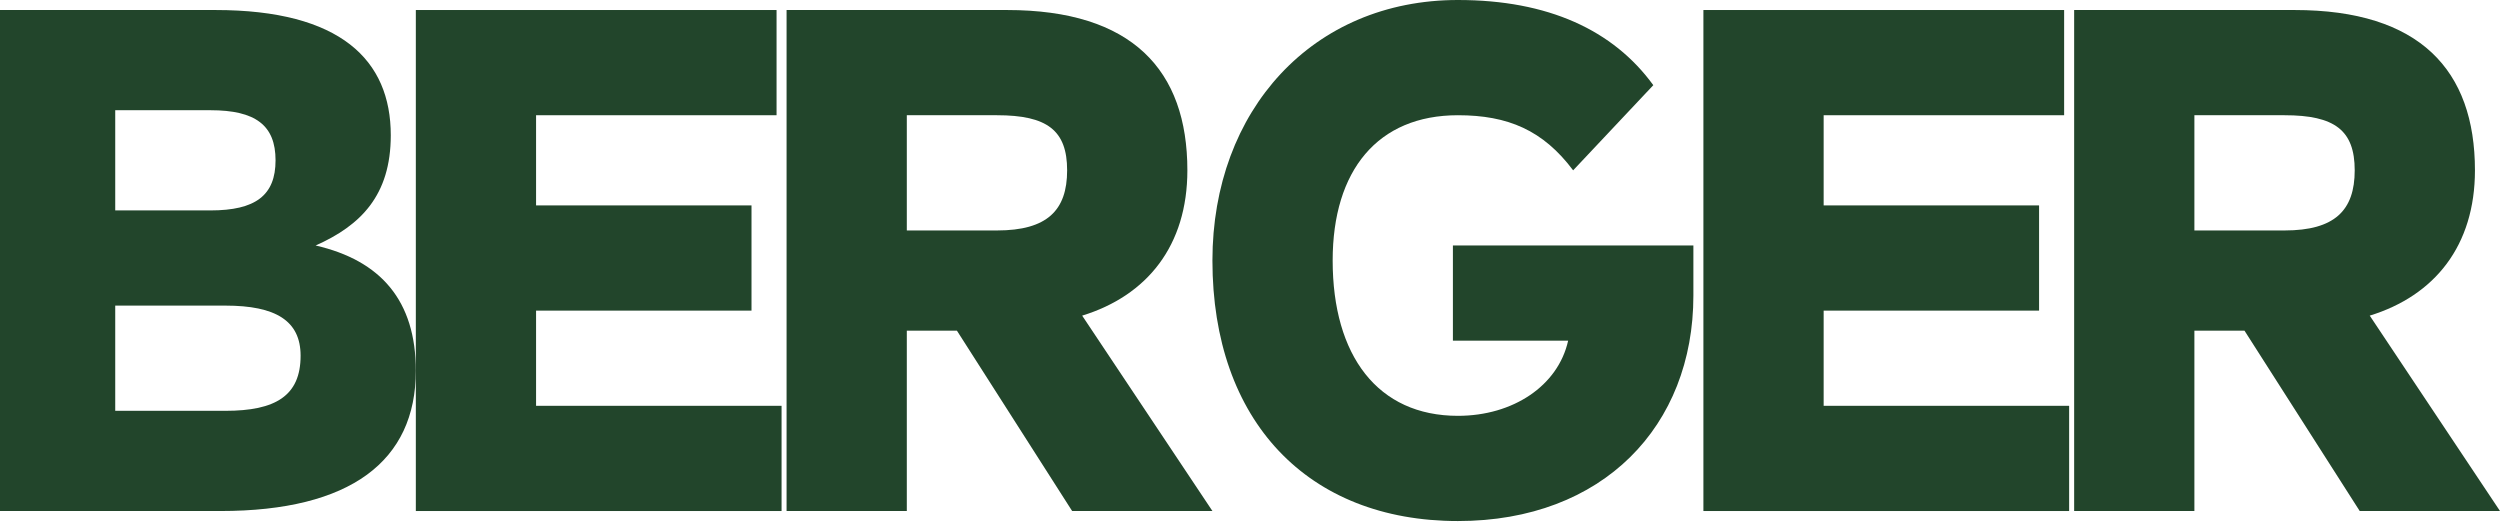
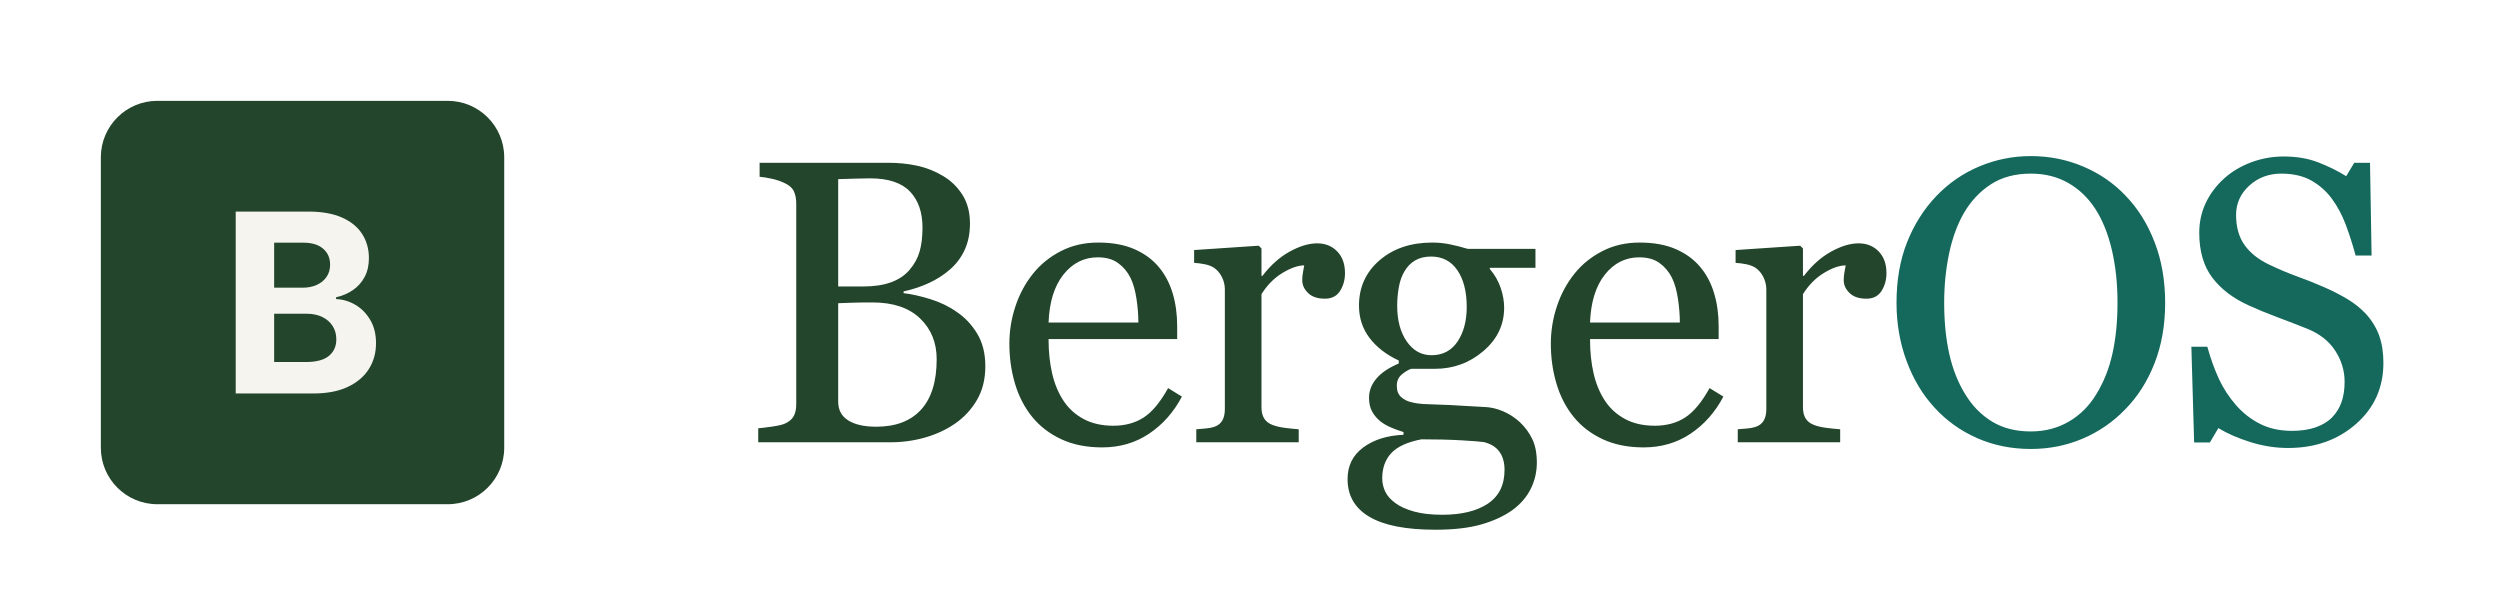
- <svg xmlns="http://www.w3.org/2000/svg" viewBox="0 0 499 104" role="img" aria-label="BERGER">
-   <g fill="#22452b" fill-rule="evenodd">
-     <path transform="translate(0 2)" d="M0 0H43C68 0 78 10 78 25C78 37 72 43 63 47C76 50 83 58 83 72C83 90 70 100 44 100H0ZM23 20V40H42C51 40 55 37 55 30C55 23 51 20 42 20ZM23 59V80H45C55 80 60 77 60 69C60 62 55 59 45 59Z" />
-     <path transform="translate(83 2)" d="M0 0H72V21H24V39H67V60H24V79H73V100H0Z" />
-     <path transform="translate(157 2)" d="M0 0H44C69 0 80 12 80 32C80 47 72 57 59 61L85 100H57L34 64H24V100H0ZM24 21V44H42C52 44 56 40 56 32C56 24 52 21 42 21Z" />
-     <path transform="translate(242 2)" d="M88 15L72 32C66 24 59 21 49 21C33 21 24 32 24 50C24 69 33 81 49 81C60 81 69 75 71 66H48V47H96V57C96 83 78 102 49 102C19 102 0 82 0 50C0 20 20 -2 49 -2C67 -2 80 4 88 15Z" />
-     <path transform="translate(340 2)" d="M0 0H72V21H24V39H67V60H24V79H73V100H0Z" />
-     <path transform="translate(414 2)" d="M0 0H44C69 0 80 12 80 32C80 47 72 57 59 61L85 100H57L34 64H24V100H0ZM24 21V44H42C52 44 56 40 56 32C56 24 52 21 42 21Z" />
-   </g>
+ <svg xmlns="http://www.w3.org/2000/svg" viewBox="0 0 594.98 144.0" width="594.98" height="144.0" role="img" aria-label="BergerOS">
+   <rect x="24.0" y="24.0" width="96.0" height="96.0" rx="13.44" fill="#22452b" />
+   <path fill="#f5f4ef" d="M56.095 93.644V50.356H73.427Q78.204 50.356 81.395 51.773Q84.587 53.189 86.193 55.693Q87.799 58.198 87.799 61.453Q87.799 63.989 86.785 65.902Q85.77 67.815 84.005 69.03Q82.241 70.246 79.979 70.753V71.176Q82.452 71.281 84.618 72.571Q86.785 73.86 88.138 76.174Q89.49 78.489 89.49 81.68Q89.49 85.126 87.789 87.821Q86.087 90.515 82.769 92.08Q79.451 93.644 74.589 93.644ZM65.247 86.161H72.708Q76.534 86.161 78.288 84.692Q80.042 83.223 80.042 80.772Q80.042 78.975 79.176 77.601Q78.309 76.227 76.713 75.445Q75.118 74.663 72.919 74.663H65.247ZM65.247 68.47H72.032Q73.913 68.47 75.382 67.804Q76.851 67.139 77.707 65.913Q78.563 64.687 78.563 62.975Q78.563 60.629 76.904 59.191Q75.244 57.754 72.201 57.754H65.247Z" />
+   <path fill="#22452b" d="M227.75 74.273Q230.656 76.242 232.578 79.43Q234.5 82.617 234.5 87.164Q234.5 91.805 232.484 95.227Q230.469 98.648 227.234 100.852Q224.094 103.008 220.133 104.133Q216.172 105.258 211.953 105.258H180.453V101.93Q181.578 101.836 183.734 101.531Q185.891 101.227 186.828 100.805Q188.281 100.148 188.891 99.047Q189.5 97.945 189.5 96.211V48.398Q189.5 46.805 188.961 45.586Q188.422 44.367 186.828 43.617Q185.422 42.914 183.688 42.539Q181.953 42.164 180.781 42.07V38.742H211.484Q215.047 38.742 218.305 39.445Q221.562 40.148 224.516 41.93Q227.281 43.57 229.062 46.383Q230.844 49.195 230.844 53.227Q230.844 56.742 229.578 59.484Q228.312 62.227 226.016 64.195Q223.859 66.07 221.07 67.359Q218.281 68.648 215.047 69.352V69.773Q217.906 70.102 221.445 71.203Q224.984 72.305 227.75 74.273ZM216.453 64.242Q218.188 62.227 218.867 59.836Q219.547 57.445 219.547 54.164Q219.547 48.68 216.547 45.562Q213.547 42.445 207.078 42.445Q205.578 42.445 203.305 42.516Q201.031 42.586 199.484 42.633V68.18H205.438Q209.281 68.18 212.023 67.195Q214.766 66.211 216.453 64.242ZM222.922 85.477Q222.922 79.57 218.961 75.773Q215.0 71.977 207.641 71.977Q204.641 71.977 202.578 72.047Q200.516 72.117 199.484 72.164V95.602Q199.484 98.555 201.875 100.055Q204.266 101.555 208.531 101.555Q215.516 101.555 219.219 97.477Q222.922 93.398 222.922 85.477Z M281.283 94.383Q278.377 99.914 273.502 103.195Q268.627 106.477 262.299 106.477Q256.721 106.477 252.525 104.508Q248.33 102.539 245.611 99.164Q242.892 95.789 241.557 91.289Q240.221 86.789 240.221 81.773Q240.221 77.273 241.65 72.938Q243.08 68.602 245.846 65.133Q248.517 61.805 252.478 59.766Q256.439 57.727 261.361 57.727Q266.424 57.727 270.033 59.32Q273.642 60.914 275.892 63.68Q278.049 66.305 279.103 69.867Q280.158 73.43 280.158 77.602V80.695H249.549Q249.549 85.242 250.416 88.945Q251.283 92.648 253.158 95.461Q254.986 98.18 257.939 99.75Q260.892 101.32 264.971 101.32Q269.142 101.32 272.166 99.375Q275.189 97.43 278.002 92.367ZM270.924 76.758Q270.924 74.133 270.478 71.133Q270.033 68.133 269.049 66.117Q267.971 63.961 266.096 62.602Q264.221 61.242 261.267 61.242Q256.346 61.242 253.088 65.344Q249.83 69.445 249.549 76.758Z M320.097 64.992Q320.097 67.383 318.926 69.234Q317.754 71.086 315.316 71.086Q312.691 71.086 311.308 69.727Q309.926 68.367 309.926 66.727Q309.926 65.695 310.09 64.852Q310.254 64.008 310.394 63.164Q308.191 63.164 305.238 64.945Q302.285 66.727 300.222 70.008V96.914Q300.222 98.555 300.855 99.586Q301.488 100.617 302.847 101.133Q304.019 101.602 305.871 101.836Q307.722 102.07 309.082 102.164V105.258H284.707V102.164Q285.785 102.07 286.933 101.977Q288.082 101.883 288.926 101.602Q290.238 101.18 290.871 100.125Q291.504 99.07 291.504 97.383V68.836Q291.504 67.383 290.824 65.977Q290.144 64.57 288.926 63.727Q288.035 63.164 286.816 62.906Q285.597 62.648 284.191 62.555V59.508L299.566 58.477L300.222 59.133V65.648H300.457Q303.363 61.852 306.926 59.883Q310.488 57.914 313.441 57.914Q316.394 57.914 318.246 59.836Q320.097 61.758 320.097 64.992Z M361.724 100.477Q363.599 102.258 364.677 104.508Q365.756 106.758 365.756 110.086Q365.756 113.414 364.302 116.344Q362.849 119.273 359.896 121.43Q356.756 123.633 352.396 124.852Q348.037 126.07 341.615 126.07Q331.115 126.07 325.912 123.0Q320.709 119.93 320.709 114.023Q320.709 109.242 324.459 106.477Q328.209 103.711 334.021 103.477V102.82Q332.615 102.398 331.115 101.766Q329.615 101.133 328.537 100.289Q327.318 99.305 326.568 97.969Q325.818 96.633 325.818 94.664Q325.818 92.18 327.576 90.094Q329.334 88.008 332.896 86.508V85.805Q328.396 83.695 325.912 80.391Q323.427 77.086 323.427 72.727Q323.427 66.164 328.326 61.945Q333.224 57.727 340.865 57.727Q342.974 57.727 345.06 58.148Q347.146 58.57 349.302 59.227H365.427V63.727H354.552V64.008Q356.287 66.023 357.131 68.461Q357.974 70.898 357.974 73.242Q357.974 79.336 353.029 83.555Q348.084 87.773 341.521 87.773H335.849Q334.771 88.148 333.599 89.133Q332.427 90.117 332.427 91.805Q332.427 93.539 333.412 94.453Q334.396 95.367 335.802 95.695Q337.162 96.07 338.967 96.164Q340.771 96.258 342.693 96.305Q344.756 96.352 348.342 96.586Q351.927 96.82 353.427 96.867Q355.584 96.961 357.763 97.898Q359.943 98.836 361.724 100.477ZM349.068 73.055Q349.068 67.57 346.842 64.312Q344.615 61.055 340.584 61.055Q338.381 61.055 336.81 61.969Q335.24 62.883 334.256 64.57Q333.318 66.117 332.92 68.297Q332.521 70.477 332.521 72.773Q332.521 77.977 334.795 81.258Q337.068 84.539 340.677 84.539Q344.709 84.539 346.888 81.281Q349.068 78.023 349.068 73.055ZM358.068 111.82Q358.068 109.195 356.849 107.508Q355.631 105.82 353.146 105.211Q351.834 105.023 347.756 104.789Q343.677 104.555 338.287 104.555Q333.224 105.539 331.092 107.859Q328.959 110.18 328.959 113.836Q328.959 115.477 329.662 116.977Q330.365 118.477 332.099 119.742Q333.74 120.961 336.506 121.734Q339.271 122.508 343.256 122.508Q350.146 122.508 354.107 119.859Q358.068 117.211 358.068 111.82Z M410.148 94.383Q407.242 99.914 402.367 103.195Q397.492 106.477 391.164 106.477Q385.586 106.477 381.39 104.508Q377.195 102.539 374.476 99.164Q371.757 95.789 370.422 91.289Q369.086 86.789 369.086 81.773Q369.086 77.273 370.515 72.938Q371.945 68.602 374.711 65.133Q377.382 61.805 381.343 59.766Q385.304 57.727 390.226 57.727Q395.289 57.727 398.898 59.32Q402.507 60.914 404.757 63.68Q406.914 66.305 407.968 69.867Q409.023 73.43 409.023 77.602V80.695H378.414Q378.414 85.242 379.281 88.945Q380.148 92.648 382.023 95.461Q383.851 98.18 386.804 99.75Q389.757 101.32 393.836 101.32Q398.007 101.32 401.031 99.375Q404.054 97.43 406.867 92.367ZM399.789 76.758Q399.789 74.133 399.343 71.133Q398.898 68.133 397.914 66.117Q396.836 63.961 394.961 62.602Q393.086 61.242 390.132 61.242Q385.211 61.242 381.953 65.344Q378.695 69.445 378.414 76.758Z M448.962 64.992Q448.962 67.383 447.791 69.234Q446.619 71.086 444.181 71.086Q441.556 71.086 440.173 69.727Q438.791 68.367 438.791 66.727Q438.791 65.695 438.955 64.852Q439.119 64.008 439.259 63.164Q437.056 63.164 434.103 64.945Q431.15 66.727 429.087 70.008V96.914Q429.087 98.555 429.72 99.586Q430.353 100.617 431.712 101.133Q432.884 101.602 434.736 101.836Q436.587 102.07 437.947 102.164V105.258H413.572V102.164Q414.65 102.07 415.798 101.977Q416.947 101.883 417.791 101.602Q419.103 101.18 419.736 100.125Q420.369 99.07 420.369 97.383V68.836Q420.369 67.383 419.689 65.977Q419.009 64.57 417.791 63.727Q416.9 63.164 415.681 62.906Q414.462 62.648 413.056 62.555V59.508L428.431 58.477L429.087 59.133V65.648H429.322Q432.228 61.852 435.791 59.883Q439.353 57.914 442.306 57.914Q445.259 57.914 447.111 59.836Q448.962 61.758 448.962 64.992Z" />
+   <path fill="#14695c" d="M505.917 46.617Q510.324 51.211 512.808 57.703Q515.292 64.195 515.292 72.07Q515.292 79.992 512.761 86.461Q510.23 92.93 505.73 97.477Q501.371 101.977 495.605 104.414Q489.839 106.852 483.324 106.852Q476.386 106.852 470.503 104.25Q464.621 101.648 460.402 97.008Q456.183 92.461 453.769 85.969Q451.355 79.477 451.355 72.07Q451.355 63.961 453.886 57.609Q456.417 51.258 460.871 46.617Q465.277 42.023 471.113 39.586Q476.949 37.148 483.324 37.148Q489.933 37.148 495.792 39.633Q501.652 42.117 505.917 46.617ZM498.933 93.773Q501.558 89.508 502.753 84.117Q503.949 78.727 503.949 72.07Q503.949 65.227 502.613 59.508Q501.277 53.789 498.699 49.758Q496.121 45.773 492.23 43.547Q488.339 41.32 483.324 41.32Q477.699 41.32 473.761 43.898Q469.824 46.477 467.339 50.789Q464.996 54.914 463.847 60.445Q462.699 65.977 462.699 72.07Q462.699 78.82 463.917 84.258Q465.136 89.695 467.761 93.914Q470.292 98.039 474.136 100.359Q477.98 102.68 483.324 102.68Q488.339 102.68 492.371 100.336Q496.402 97.992 498.933 93.773Z M563.107 74.742Q565.216 77.086 566.224 79.875Q567.232 82.664 567.232 86.367Q567.232 95.18 560.716 100.898Q554.201 106.617 544.544 106.617Q540.091 106.617 535.638 105.234Q531.185 103.852 527.951 101.883L525.935 105.305H522.185L521.529 82.523H525.326Q526.497 86.742 528.068 90.141Q529.638 93.539 532.216 96.492Q534.654 99.258 537.912 100.898Q541.169 102.539 545.482 102.539Q548.716 102.539 551.13 101.695Q553.544 100.852 555.044 99.305Q556.544 97.758 557.271 95.672Q557.997 93.586 557.997 90.867Q557.997 86.883 555.747 83.438Q553.497 79.992 549.044 78.211Q545.997 76.992 542.06 75.516Q538.122 74.039 535.263 72.727Q529.638 70.195 526.521 66.094Q523.404 61.992 523.404 55.383Q523.404 51.586 524.951 48.305Q526.497 45.023 529.357 42.445Q532.076 40.008 535.779 38.625Q539.482 37.242 543.513 37.242Q548.107 37.242 551.74 38.648Q555.372 40.055 558.372 41.93L560.294 38.742H564.044L564.419 60.82H560.622Q559.591 57.023 558.302 53.555Q557.013 50.086 554.951 47.273Q552.935 44.555 550.029 42.938Q547.122 41.32 542.904 41.32Q538.451 41.32 535.31 44.18Q532.169 47.039 532.169 51.164Q532.169 55.477 534.185 58.312Q536.201 61.148 540.044 62.977Q543.466 64.617 546.771 65.812Q550.076 67.008 553.169 68.367Q555.982 69.586 558.583 71.133Q561.185 72.68 563.107 74.742Z" />
</svg>
